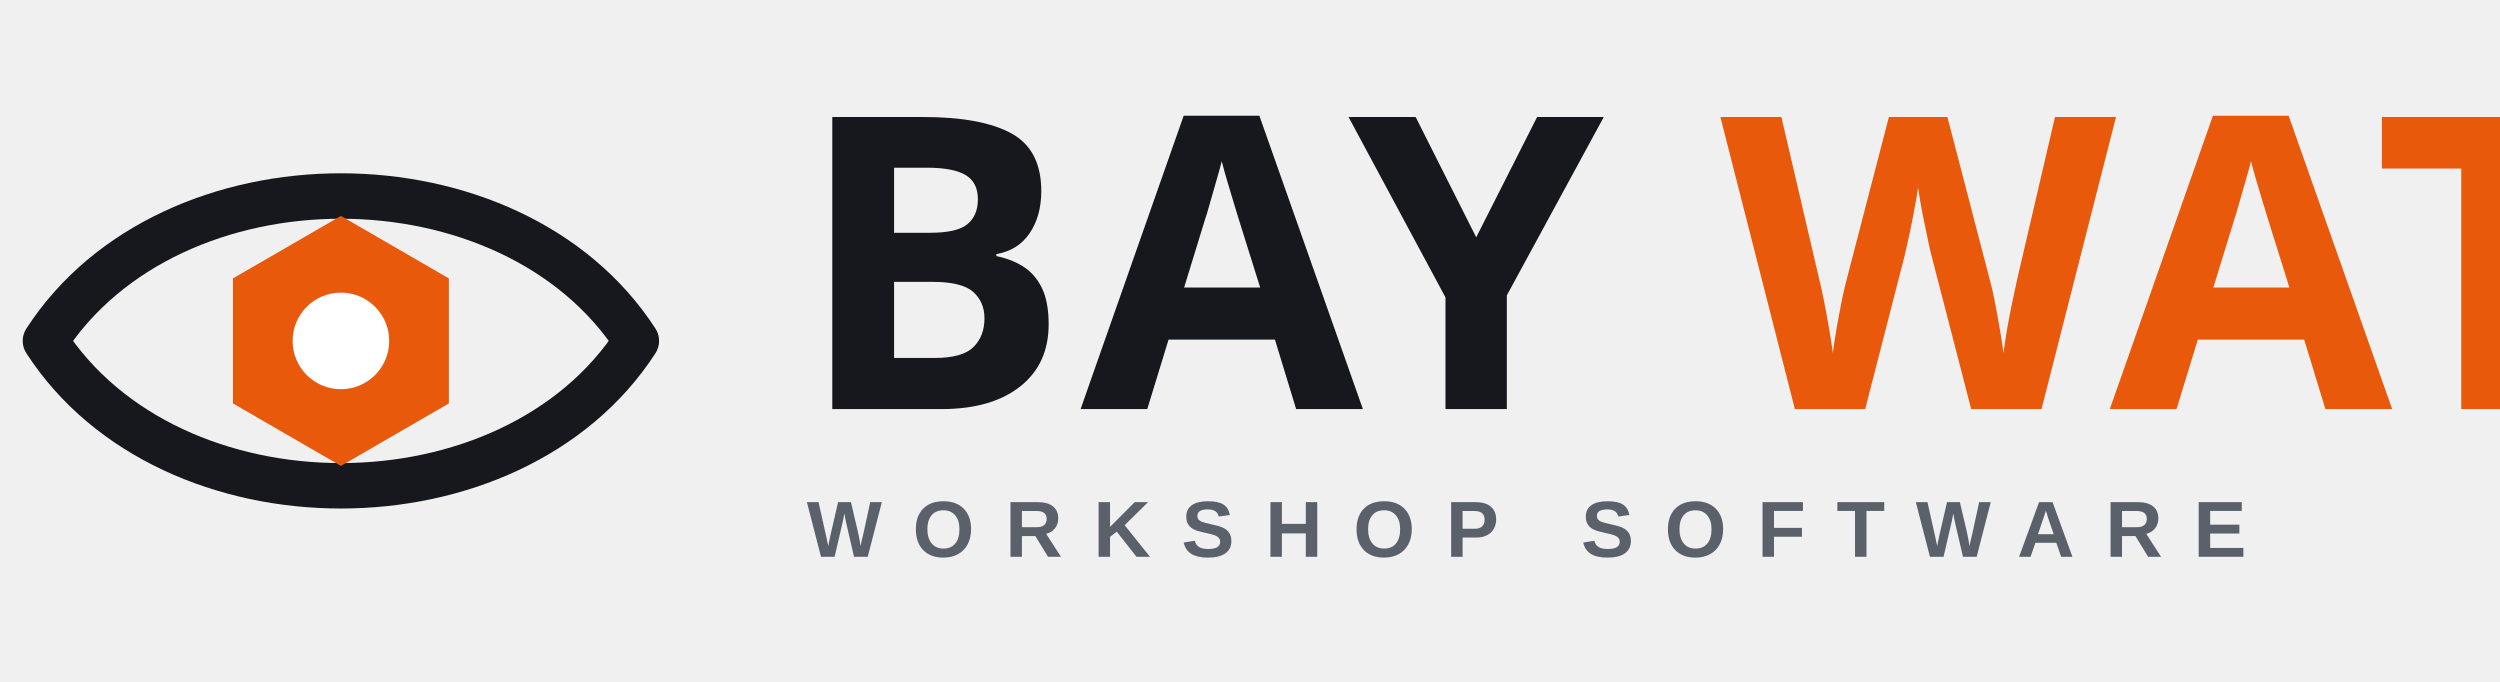
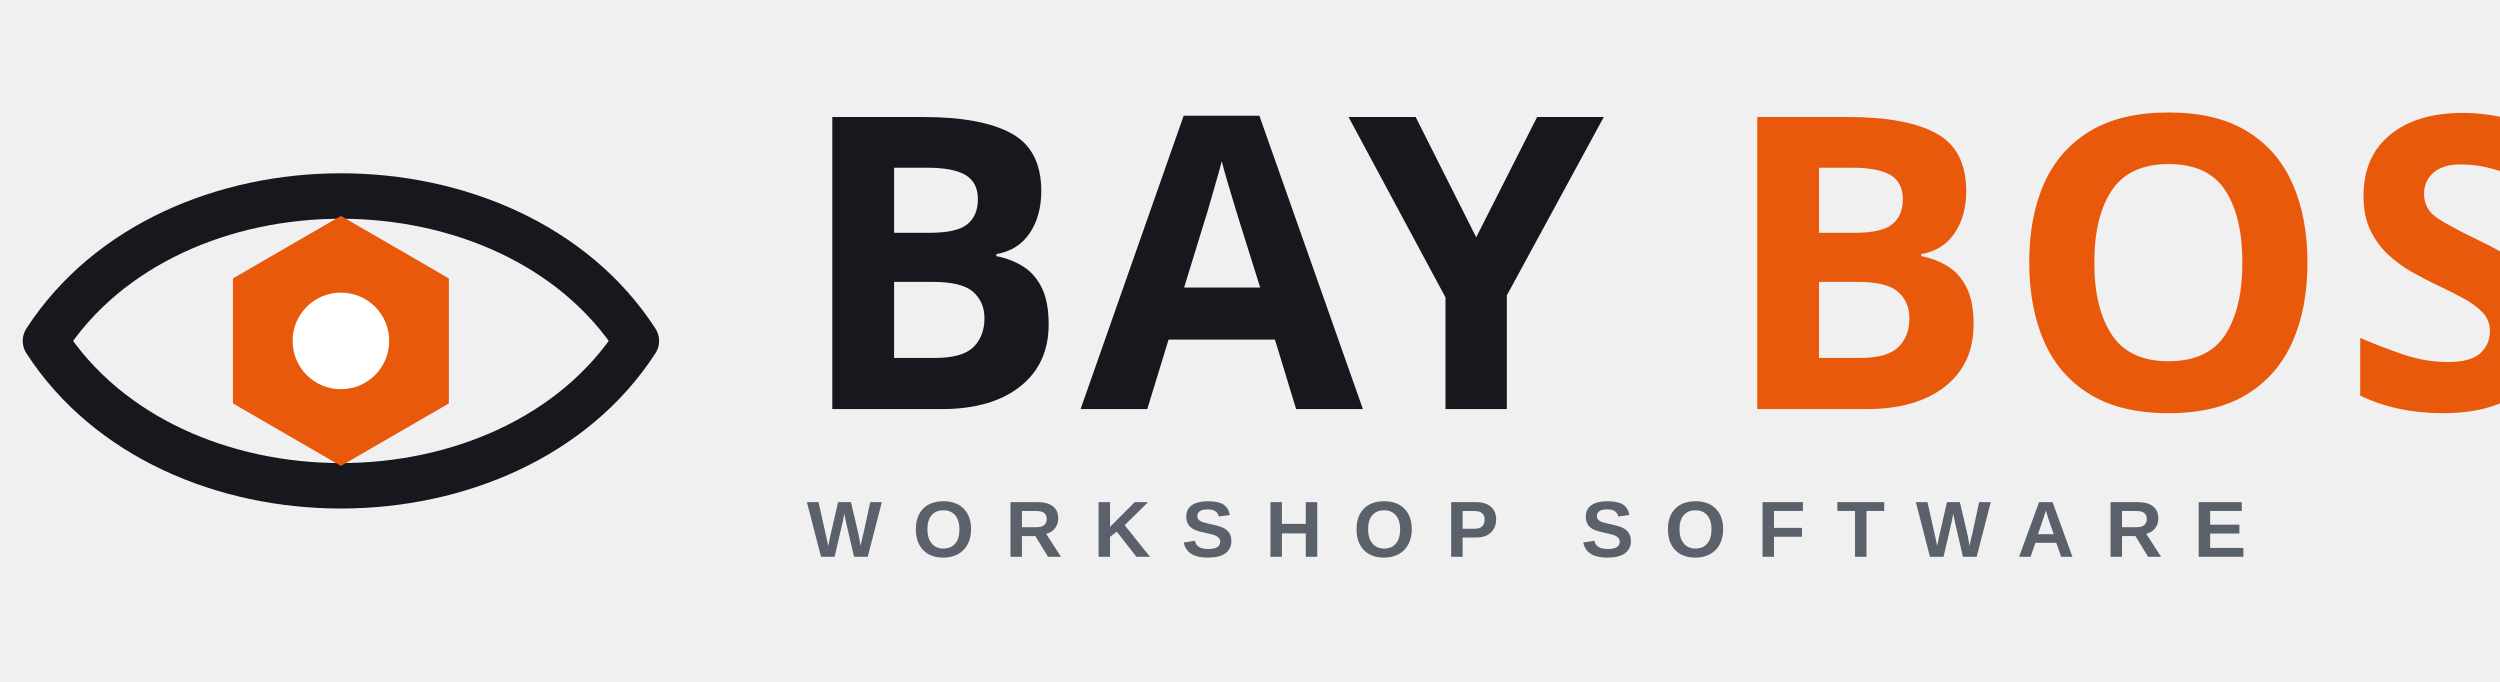
- <svg xmlns="http://www.w3.org/2000/svg" viewBox="0 0 440 120" role="img" aria-label="Bay Watch, workshop software">
+ <svg xmlns="http://www.w3.org/2000/svg" viewBox="0 0 440 120" role="img" aria-label="Bay Boss, workshop software">
  <path d="M8 60 C30 26 90 26 112 60 C90 94 30 94 8 60 Z" fill="none" stroke="#16181D" stroke-width="8" stroke-linejoin="round" />
  <polygon points="60,38 79,49 79,71 60,82 41,71 41,49" fill="#E8590C" />
  <circle cx="60" cy="60" r="8.5" fill="#FFFFFF" />
-   <text x="140" y="72" font-size="72" font-family="Barlow Condensed, Arial Narrow, sans-serif" font-weight="800" letter-spacing="1.8" fill="#16181D">BAY <tspan fill="#E8590C">WATCH</tspan>
+   <text x="140" y="72" font-size="72" font-family="Barlow Condensed, Arial Narrow, sans-serif" font-weight="800" letter-spacing="1.8" fill="#16181D">BAY <tspan fill="#E8590C">BOSS</tspan>
  </text>
  <text x="142" y="98" font-size="14" font-family="Barlow, Arial, sans-serif" font-weight="600" letter-spacing="5.4" fill="#5A616B">WORKSHOP SOFTWARE</text>
</svg>
